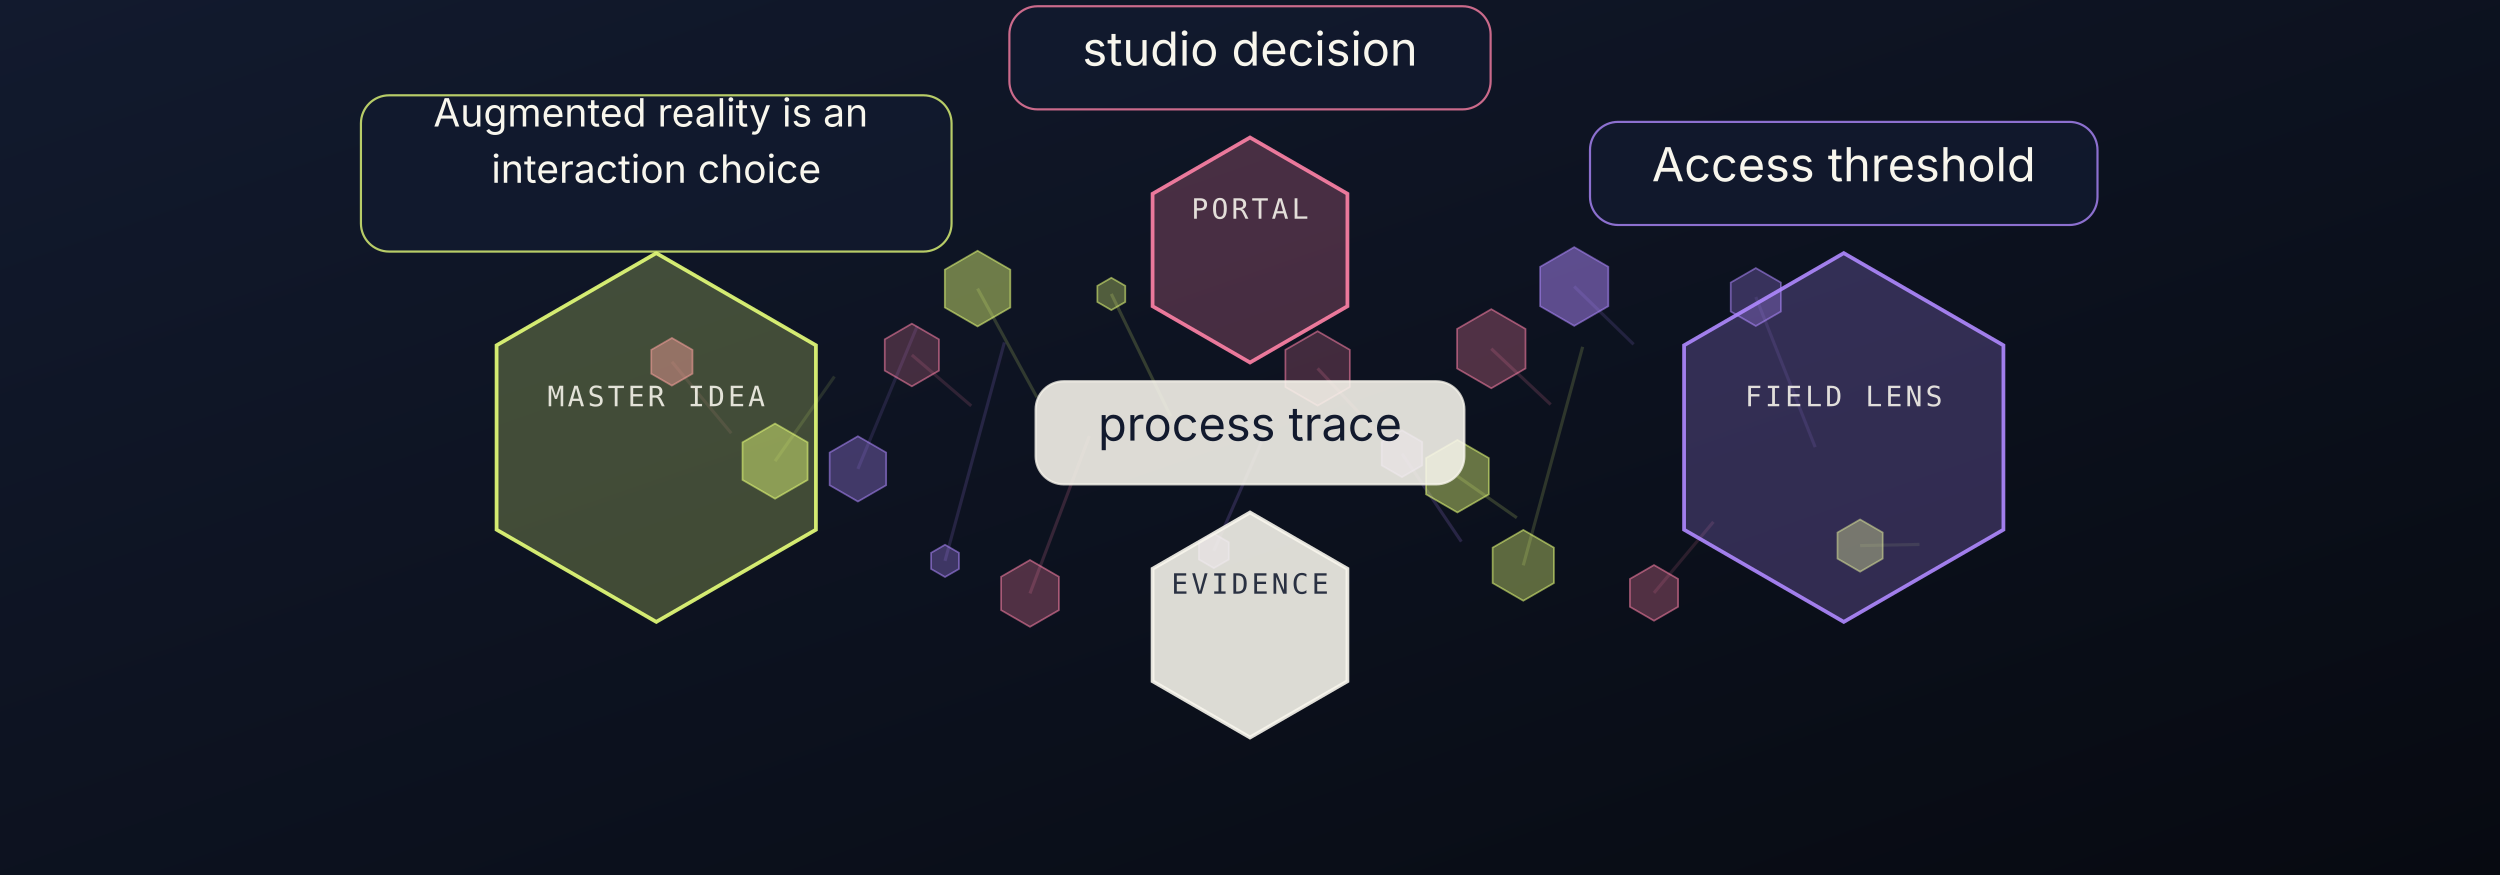
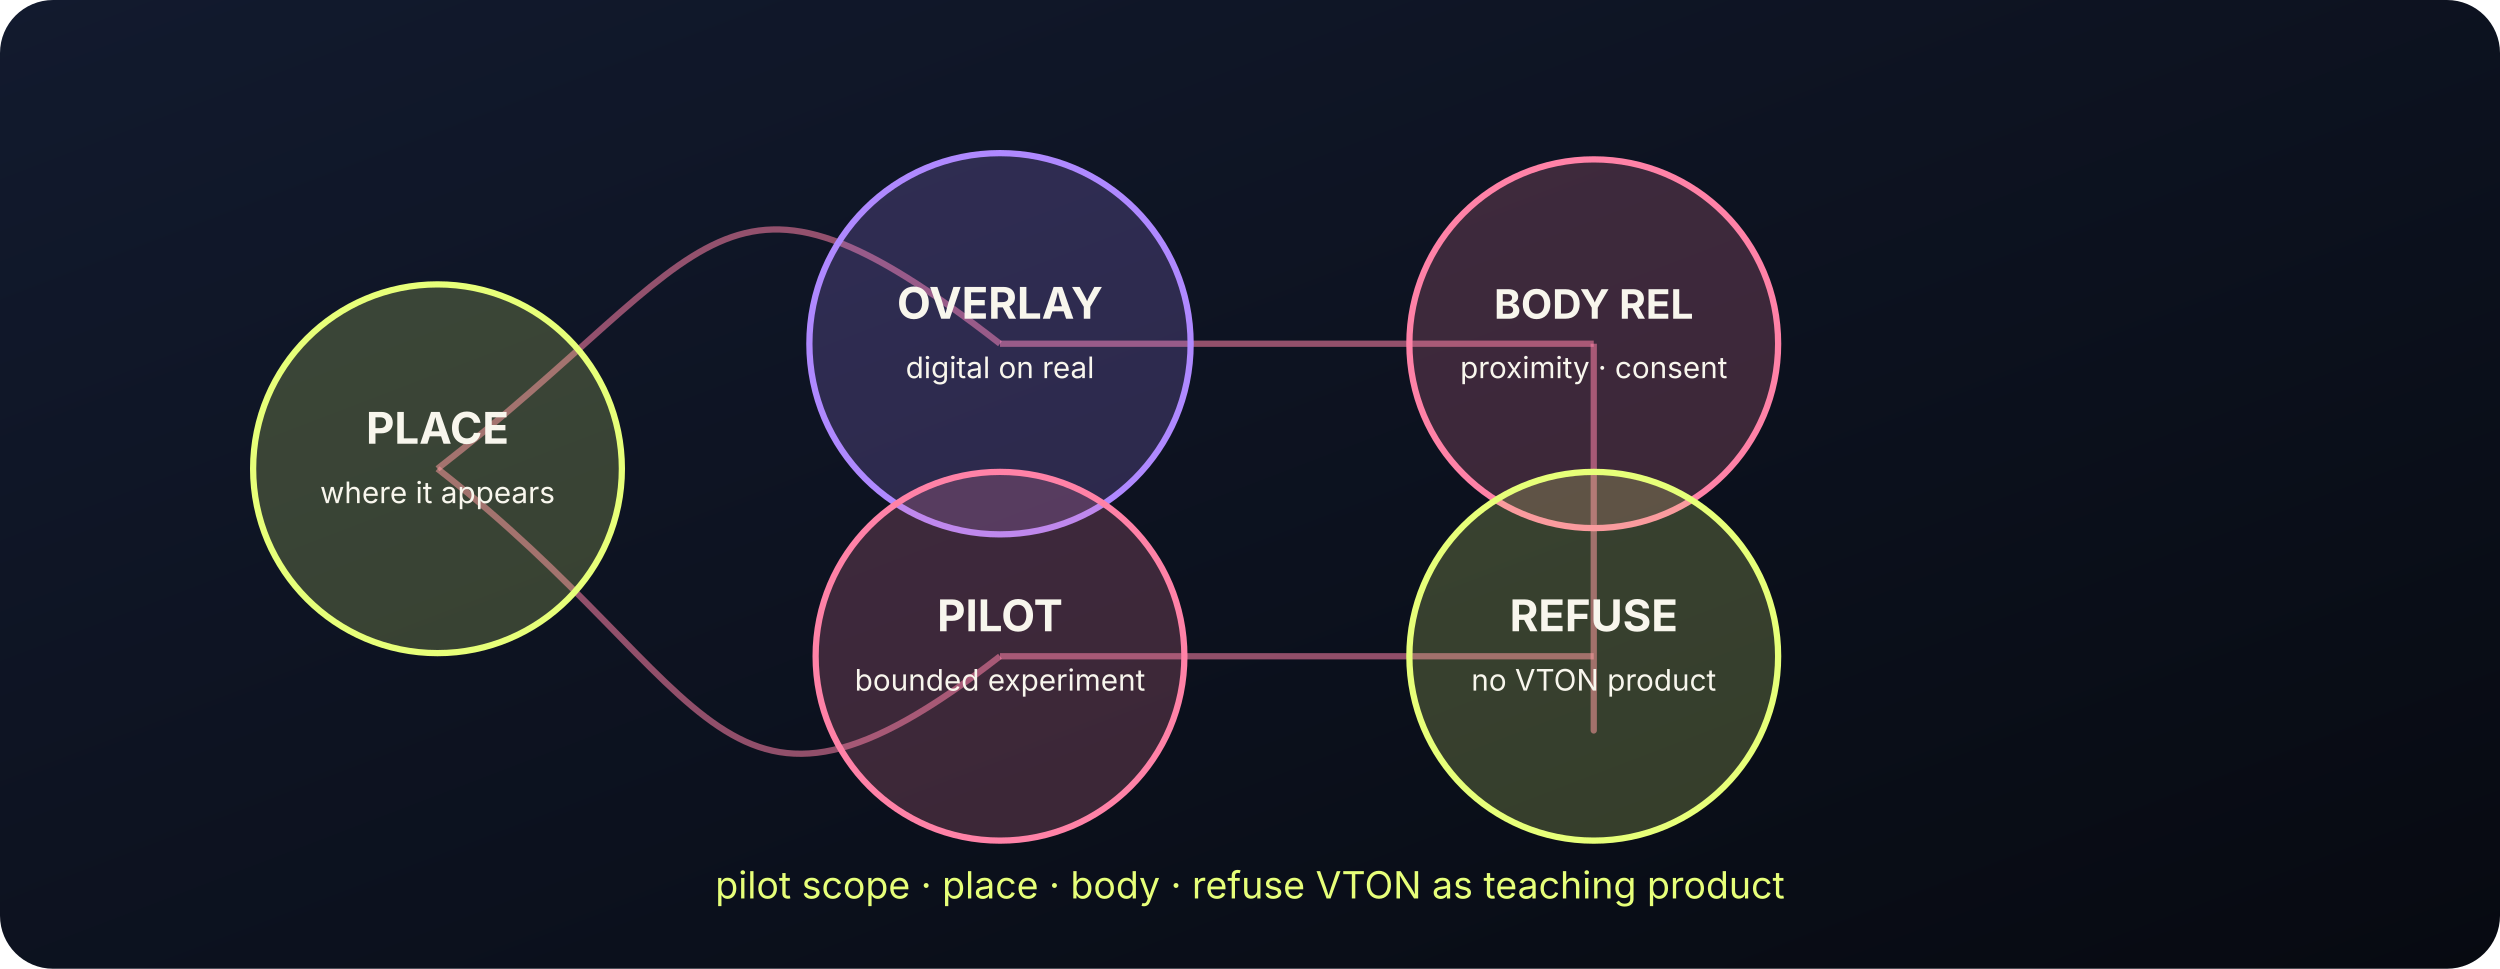
- <svg xmlns="http://www.w3.org/2000/svg" viewBox="0 0 1600 560" role="img" aria-labelledby="title-ii-6-hologramas-ra-semantic desc-ii-6-hologramas-ra-semantic">
+ <svg xmlns="http://www.w3.org/2000/svg" viewBox="0 0 1600 620" role="img" aria-labelledby="title-ii-6-hologramas-ra-semantic desc-ii-6-hologramas-ra-semantic">
  <defs>
    <linearGradient id="semantic-ground-ii-6-hologramas-ra" x1="0" y1="0" x2="1" y2="1">
      <stop offset="0" stop-color="#121A2E" />
      <stop offset="1" stop-color="#070A11" />
    </linearGradient>
  </defs>
-   <rect width="1600" height="560" fill="url(#semantic-ground-ii-6-hologramas-ra)" />
-   <g aria-hidden="true">
-     <line x1="430.00" y1="231.54" x2="468.00" y2="277.26" stroke="#FF82A7" stroke-opacity="0.100" stroke-width="2" />
-     <line x1="496.03" y1="295.13" x2="534.03" y2="241.00" stroke="#E7FF79" stroke-opacity="0.118" stroke-width="2" />
-     <line x1="549.06" y1="300.09" x2="587.06" y2="208.64" stroke="#AF89FF" stroke-opacity="0.133" stroke-width="2" />
-     <line x1="583.58" y1="227.19" x2="621.58" y2="259.75" stroke="#FF82A7" stroke-opacity="0.147" stroke-width="2" />
-     <line x1="604.81" y1="358.96" x2="642.81" y2="219.15" stroke="#AF89FF" stroke-opacity="0.158" stroke-width="2" />
-     <line x1="625.64" y1="184.70" x2="663.64" y2="254.27" stroke="#E7FF79" stroke-opacity="0.166" stroke-width="2" />
-     <line x1="659.19" y1="379.80" x2="697.19" y2="279.11" stroke="#FF82A7" stroke-opacity="0.173" stroke-width="2" />
-     <line x1="711.24" y1="188.11" x2="749.24" y2="266.45" stroke="#E7FF79" stroke-opacity="0.178" stroke-width="2" />
-     <line x1="776.85" y1="352.56" x2="814.85" y2="265.87" stroke="#AF89FF" stroke-opacity="0.180" stroke-width="2" />
-     <line x1="843.27" y1="235.79" x2="881.27" y2="276.49" stroke="#FF82A7" stroke-opacity="0.180" stroke-width="2" />
-     <line x1="897.25" y1="290.36" x2="935.25" y2="346.62" stroke="#AF89FF" stroke-opacity="0.178" stroke-width="2" />
-     <line x1="932.75" y1="304.77" x2="970.75" y2="331.37" stroke="#E7FF79" stroke-opacity="0.173" stroke-width="2" />
-     <line x1="954.42" y1="223.18" x2="992.42" y2="258.89" stroke="#FF82A7" stroke-opacity="0.166" stroke-width="2" />
-     <line x1="974.90" y1="361.82" x2="1012.90" y2="221.97" stroke="#E7FF79" stroke-opacity="0.158" stroke-width="2" />
-     <line x1="1007.50" y1="183.36" x2="1045.50" y2="220.38" stroke="#AF89FF" stroke-opacity="0.147" stroke-width="2" />
-     <line x1="1058.56" y1="379.45" x2="1096.56" y2="333.99" stroke="#FF82A7" stroke-opacity="0.133" stroke-width="2" />
-     <line x1="1123.71" y1="190.10" x2="1161.71" y2="286.15" stroke="#AF89FF" stroke-opacity="0.118" stroke-width="2" />
-     <line x1="1190.46" y1="349.17" x2="1228.46" y2="348.43" stroke="#E7FF79" stroke-opacity="0.100" stroke-width="2" />
+   <rect width="1600" height="620" rx="34" fill="url(#semantic-ground-ii-6-hologramas-ra)" />
+   <g fill="none">
+     <path d="M280 300 C460 160 460 80 640 220" fill="none" stroke="#FF82A7" stroke-width="4" stroke-opacity=".55" />
+     <path d="M640 220 C830 220 830 220 1020 220" fill="none" stroke="#FF82A7" stroke-width="4" stroke-opacity=".55" />
+     <path d="M280 300 C460 440 460 560 640 420" fill="none" stroke="#FF82A7" stroke-width="4" stroke-opacity=".55" />
+     <path d="M640 420 C830 420 830 420 1020 420" fill="none" stroke="#FF82A7" stroke-width="4" stroke-opacity=".55" />
+     <path d="M1020 220 C1020 360 1020 560 1020 420" fill="none" stroke="#FF82A7" stroke-width="4" stroke-opacity=".55" />
  </g>
-   <g aria-hidden="true">
-     <polygon points="443.20,239.16 430.00,246.78 416.80,239.16 416.80,223.92 430.00,216.30 443.20,223.92" fill="#FF82A7" fill-opacity="0.446" stroke="#FF82A7" stroke-opacity="0.55" stroke-width="1.1" />
-     <polygon points="516.87,307.15 496.03,319.18 475.20,307.15 475.20,283.10 496.03,271.07 516.87,283.10" fill="#E7FF79" fill-opacity="0.457" stroke="#E7FF79" stroke-opacity="0.55" stroke-width="1.1" />
-     <polygon points="567.14,310.53 549.06,320.97 530.97,310.53 530.97,289.65 549.06,279.21 567.14,289.65" fill="#AF89FF" fill-opacity="0.322" stroke="#AF89FF" stroke-opacity="0.55" stroke-width="1.1" />
-     <polygon points="600.92,237.20 583.58,247.22 566.24,237.20 566.24,217.18 583.58,207.16 600.92,217.18" fill="#FF82A7" fill-opacity="0.224" stroke="#FF82A7" stroke-opacity="0.55" stroke-width="1.1" />
-     <polygon points="613.73,364.12 604.81,369.27 595.89,364.12 595.89,353.81 604.81,348.66 613.73,353.81" fill="#AF89FF" fill-opacity="0.310" stroke="#AF89FF" stroke-opacity="0.55" stroke-width="1.1" />
-     <polygon points="646.61,196.80 625.64,208.91 604.67,196.80 604.67,172.59 625.64,160.48 646.61,172.59" fill="#E7FF79" fill-opacity="0.442" stroke="#E7FF79" stroke-opacity="0.55" stroke-width="1.1" />
-     <polygon points="677.69,390.48 659.19,401.15 640.70,390.48 640.70,369.12 659.19,358.44 677.69,369.12" fill="#FF82A7" fill-opacity="0.280" stroke="#FF82A7" stroke-opacity="0.55" stroke-width="1.1" />
-     <polygon points="720.18,193.27 711.24,198.43 702.30,193.27 702.30,182.95 711.24,177.79 720.18,182.95" fill="#E7FF79" fill-opacity="0.310" stroke="#E7FF79" stroke-opacity="0.55" stroke-width="1.1" />
-     <polygon points="786.41,358.08 776.85,363.60 767.29,358.08 767.29,347.04 776.85,341.52 786.41,347.04" fill="#AF89FF" fill-opacity="0.391" stroke="#AF89FF" stroke-opacity="0.55" stroke-width="1.1" />
-     <polygon points="863.88,247.69 843.27,259.60 822.65,247.69 822.65,223.89 843.27,211.99 863.88,223.89" fill="#FF82A7" fill-opacity="0.220" stroke="#FF82A7" stroke-opacity="0.55" stroke-width="1.1" />
-     <polygon points="910.22,297.85 897.25,305.34 884.27,297.85 884.27,282.87 897.25,275.38 910.22,282.87" fill="#AF89FF" fill-opacity="0.435" stroke="#AF89FF" stroke-opacity="0.55" stroke-width="1.1" />
-     <polygon points="952.85,316.37 932.75,327.97 912.66,316.37 912.66,293.17 932.75,281.57 952.85,293.17" fill="#E7FF79" fill-opacity="0.417" stroke="#E7FF79" stroke-opacity="0.55" stroke-width="1.1" />
-     <polygon points="976.32,235.82 954.42,248.46 932.53,235.82 932.53,210.53 954.42,197.89 976.32,210.53" fill="#FF82A7" fill-opacity="0.279" stroke="#FF82A7" stroke-opacity="0.55" stroke-width="1.1" />
-     <polygon points="994.51,373.14 974.90,384.46 955.28,373.14 955.28,350.49 974.90,339.17 994.51,350.49" fill="#E7FF79" fill-opacity="0.372" stroke="#E7FF79" stroke-opacity="0.55" stroke-width="1.1" />
-     <polygon points="1029.33,195.96 1007.50,208.56 985.68,195.96 985.68,170.76 1007.50,158.16 1029.33,170.76" fill="#AF89FF" fill-opacity="0.490" stroke="#AF89FF" stroke-opacity="0.55" stroke-width="1.1" />
-     <polygon points="1073.98,388.35 1058.56,397.26 1043.14,388.35 1043.14,370.54 1058.56,361.64 1073.98,370.54" fill="#FF82A7" fill-opacity="0.287" stroke="#FF82A7" stroke-opacity="0.55" stroke-width="1.1" />
-     <polygon points="1139.75,199.36 1123.71,208.62 1107.67,199.36 1107.67,180.84 1123.71,171.58 1139.75,180.84" fill="#AF89FF" fill-opacity="0.272" stroke="#AF89FF" stroke-opacity="0.55" stroke-width="1.1" />
-     <polygon points="1204.93,357.52 1190.46,365.88 1175.99,357.52 1175.99,340.82 1190.46,332.47 1204.93,340.82" fill="#E7FF79" fill-opacity="0.409" stroke="#E7FF79" stroke-opacity="0.55" stroke-width="1.1" />
-   </g>
-   <g transform="translate(420 280)">
-     <polygon points="102.19,59.00 0.00,118.00 -102.19,59.00 -102.19,-59.00 -0.00,-118.00 102.19,-59.00" fill="#E7FF79" fill-opacity="0.24" stroke="#E7FF79" stroke-opacity="0.9" stroke-width="2.4" />
-     <text x="0" y="-20" text-anchor="middle" fill="#F8F6ED" font-family="ui-monospace, SFMono-Regular, Menlo, monospace" font-size="18" font-weight="500" letter-spacing="2" opacity="0.88">MASTER IDEA</text>
-     <g class="semantic-callout semantic-callout--above">
-       <rect x="-189.00" y="-219.00" width="378.00" height="100.00" rx="18" fill="#121A2E" fill-opacity="0.88" stroke="#E7FF79" stroke-opacity="0.78" stroke-width="1.4" />
-       <text text-anchor="middle" fill="#F8F6ED" font-family="Inter, ui-sans-serif, system-ui, sans-serif" font-size="25" font-weight="400">
-         <tspan x="0" y="-199">Augmented reality is an</tspan>
-         <tspan x="0" y="-163">interaction choice</tspan>
-       </text>
+   <g font-family="Inter,Arial,sans-serif">
+     <g transform="translate(280 300)">
+       <circle r="118" fill="#E7FF79" fill-opacity=".2" stroke="#E7FF79" stroke-width="4" />
+       <text y="-16" text-anchor="middle" fill="#F8F6ED" font-family="Inter,Arial,sans-serif" font-size="28" font-weight="700">PLACE</text>
+       <text y="22" text-anchor="middle" fill="#F8F6ED" font-family="Inter,Arial,sans-serif" font-size="19">where it appears</text>
    </g>
-   </g>
-   <g transform="translate(1180 280)">
-     <polygon points="102.19,59.00 0.00,118.00 -102.19,59.00 -102.19,-59.00 -0.00,-118.00 102.19,-59.00" fill="#AF89FF" fill-opacity="0.24" stroke="#AF89FF" stroke-opacity="0.9" stroke-width="2.4" />
-     <text x="0" y="-20" text-anchor="middle" fill="#F8F6ED" font-family="ui-monospace, SFMono-Regular, Menlo, monospace" font-size="18" font-weight="500" letter-spacing="2" opacity="0.88">FIELD LENS</text>
-     <g class="semantic-callout semantic-callout--above">
-       <rect x="-162.40" y="-202.00" width="324.80" height="66.00" rx="18" fill="#121A2E" fill-opacity="0.88" stroke="#AF89FF" stroke-opacity="0.78" stroke-width="1.4" />
-       <text text-anchor="middle" fill="#F8F6ED" font-family="Inter, ui-sans-serif, system-ui, sans-serif" font-size="30" font-weight="400">
-         <tspan x="0" y="-164">Access threshold</tspan>
-       </text>
+     <g transform="translate(640 220)">
+       <circle r="122" fill="#AF89FF" fill-opacity=".2" stroke="#AF89FF" stroke-width="4" />
+       <text y="-16" text-anchor="middle" fill="#F8F6ED" font-family="Inter,Arial,sans-serif" font-size="28" font-weight="700">OVERLAY</text>
+       <text y="22" text-anchor="middle" fill="#F8F6ED" font-family="Inter,Arial,sans-serif" font-size="19">digital on real</text>
    </g>
-   </g>
-   <g transform="translate(800 160)">
-     <polygon points="62.35,36.00 0.00,72.00 -62.35,36.00 -62.35,-36.00 -0.00,-72.00 62.35,-36.00" fill="#FF82A7" fill-opacity="0.24" stroke="#FF82A7" stroke-opacity="0.9" stroke-width="2.4" />
-     <text x="0" y="-20" text-anchor="middle" fill="#F8F6ED" font-family="ui-monospace, SFMono-Regular, Menlo, monospace" font-size="18" font-weight="500" letter-spacing="2" opacity="0.88">PORTAL</text>
-     <g class="semantic-callout semantic-callout--above">
-       <rect x="-154.00" y="-156.00" width="308.00" height="66.00" rx="18" fill="#121A2E" fill-opacity="0.88" stroke="#FF82A7" stroke-opacity="0.78" stroke-width="1.4" />
-       <text text-anchor="middle" fill="#F8F6ED" font-family="Inter, ui-sans-serif, system-ui, sans-serif" font-size="30" font-weight="400">
-         <tspan x="0" y="-118">studio decision</tspan>
-       </text>
+     <g transform="translate(1020 220)">
+       <circle r="118" fill="#FF82A7" fill-opacity=".2" stroke="#FF82A7" stroke-width="4" />
+       <text y="-16" text-anchor="middle" fill="#F8F6ED" font-family="Inter,Arial,sans-serif" font-size="26" font-weight="700">BODY REL</text>
+       <text y="22" text-anchor="middle" fill="#F8F6ED" font-family="Inter,Arial,sans-serif" font-size="19">proximity · consent</text>
    </g>
-   </g>
-   <g transform="translate(800 400)">
-     <polygon points="62.35,36.00 0.00,72.00 -62.35,36.00 -62.35,-36.00 -0.00,-72.00 62.35,-36.00" fill="#F8F6ED" fill-opacity="0.88" stroke="#F8F6ED" stroke-opacity="0.9" stroke-width="2.4" />
-     <text x="0" y="-20" text-anchor="middle" fill="#121A2E" font-family="ui-monospace, SFMono-Regular, Menlo, monospace" font-size="18" font-weight="500" letter-spacing="2" opacity="0.88">EVIDENCE</text>
-     <g class="semantic-callout semantic-callout--above">
-       <rect x="-137.20" y="-156.00" width="274.40" height="66.00" rx="18" fill="#F8F6ED" fill-opacity="0.88" stroke="#F8F6ED" stroke-opacity="0.78" stroke-width="1.4" />
-       <text text-anchor="middle" fill="#121A2E" font-family="Inter, ui-sans-serif, system-ui, sans-serif" font-size="30" font-weight="400">
-         <tspan x="0" y="-118">process trace</tspan>
-       </text>
+     <g transform="translate(640 420)">
+       <circle r="118" fill="#FF82A7" fill-opacity=".2" stroke="#FF82A7" stroke-width="4" />
+       <text y="-16" text-anchor="middle" fill="#F8F6ED" font-family="Inter,Arial,sans-serif" font-size="28" font-weight="700">PILOT</text>
+       <text y="22" text-anchor="middle" fill="#F8F6ED" font-family="Inter,Arial,sans-serif" font-size="19">bounded experiment</text>
    </g>
+     <g transform="translate(1020 420)">
+       <circle r="118" fill="#E7FF79" fill-opacity=".2" stroke="#E7FF79" stroke-width="4" />
+       <text y="-16" text-anchor="middle" fill="#F8F6ED" font-family="Inter,Arial,sans-serif" font-size="28" font-weight="700">REFUSE</text>
+       <text y="22" text-anchor="middle" fill="#F8F6ED" font-family="Inter,Arial,sans-serif" font-size="19">no VTON product</text>
+     </g>
+     <text x="800" y="575" text-anchor="middle" fill="#E7FF79" font-size="24">pilot scope · place · body · refuse VTON as teaching product</text>
  </g>
</svg>
